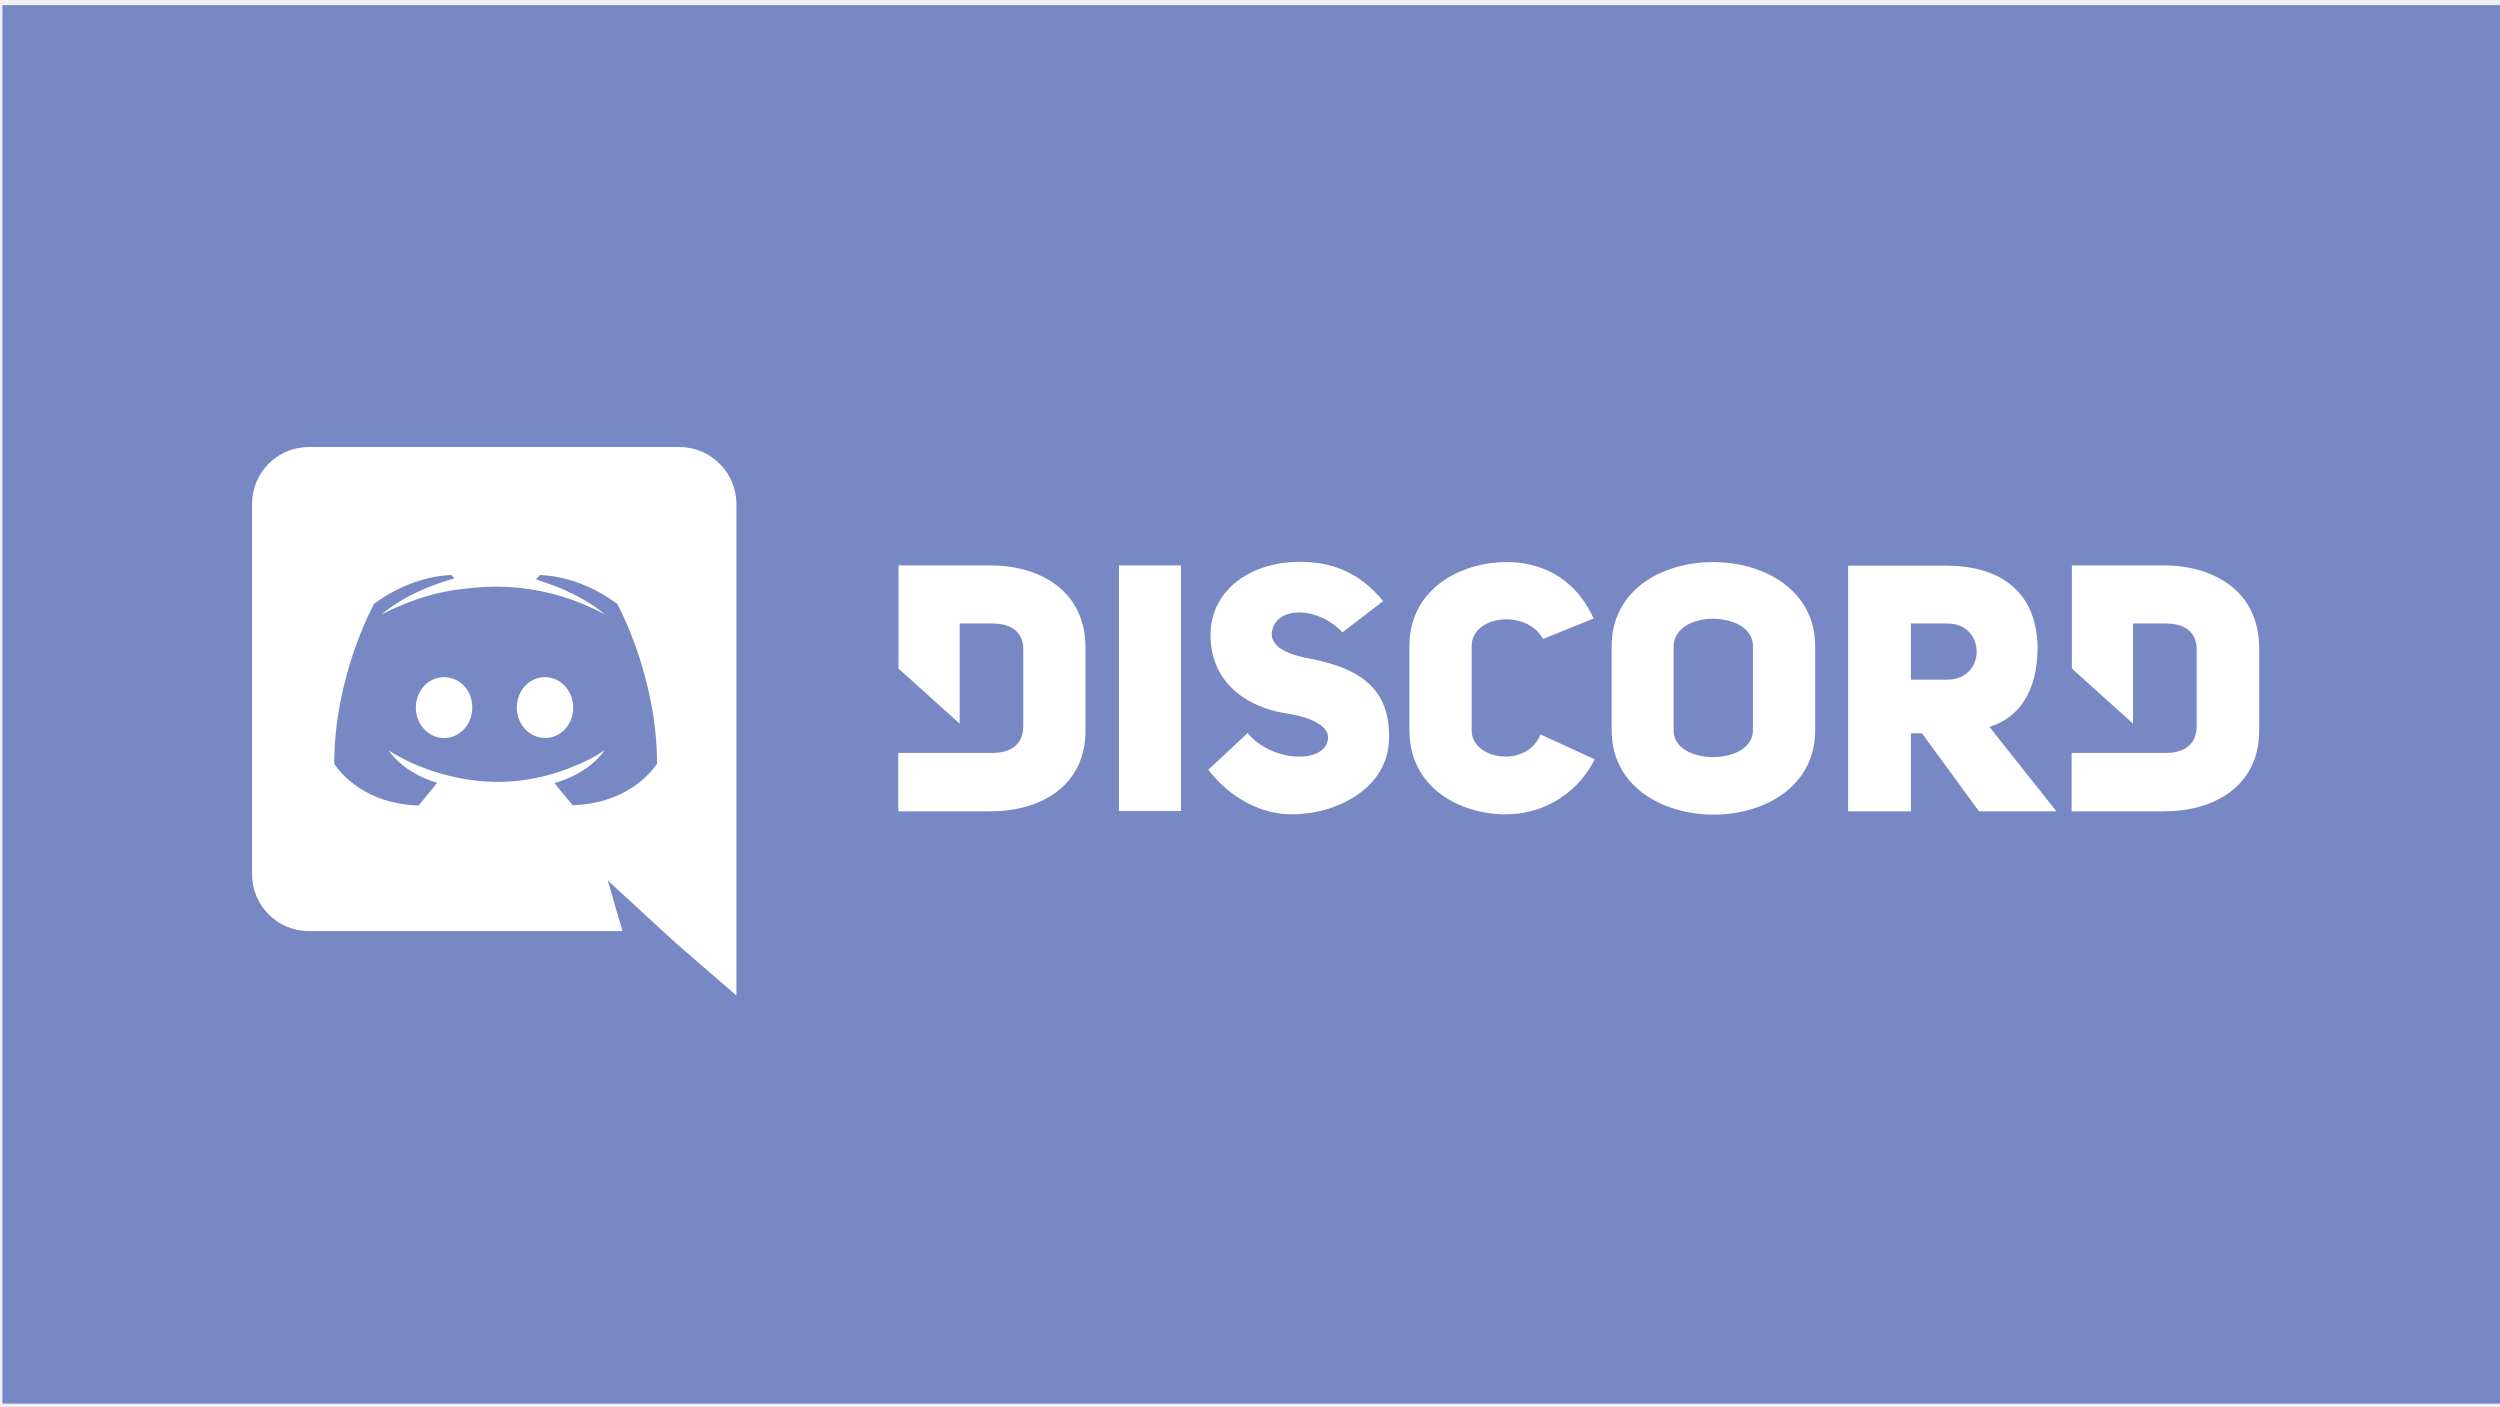
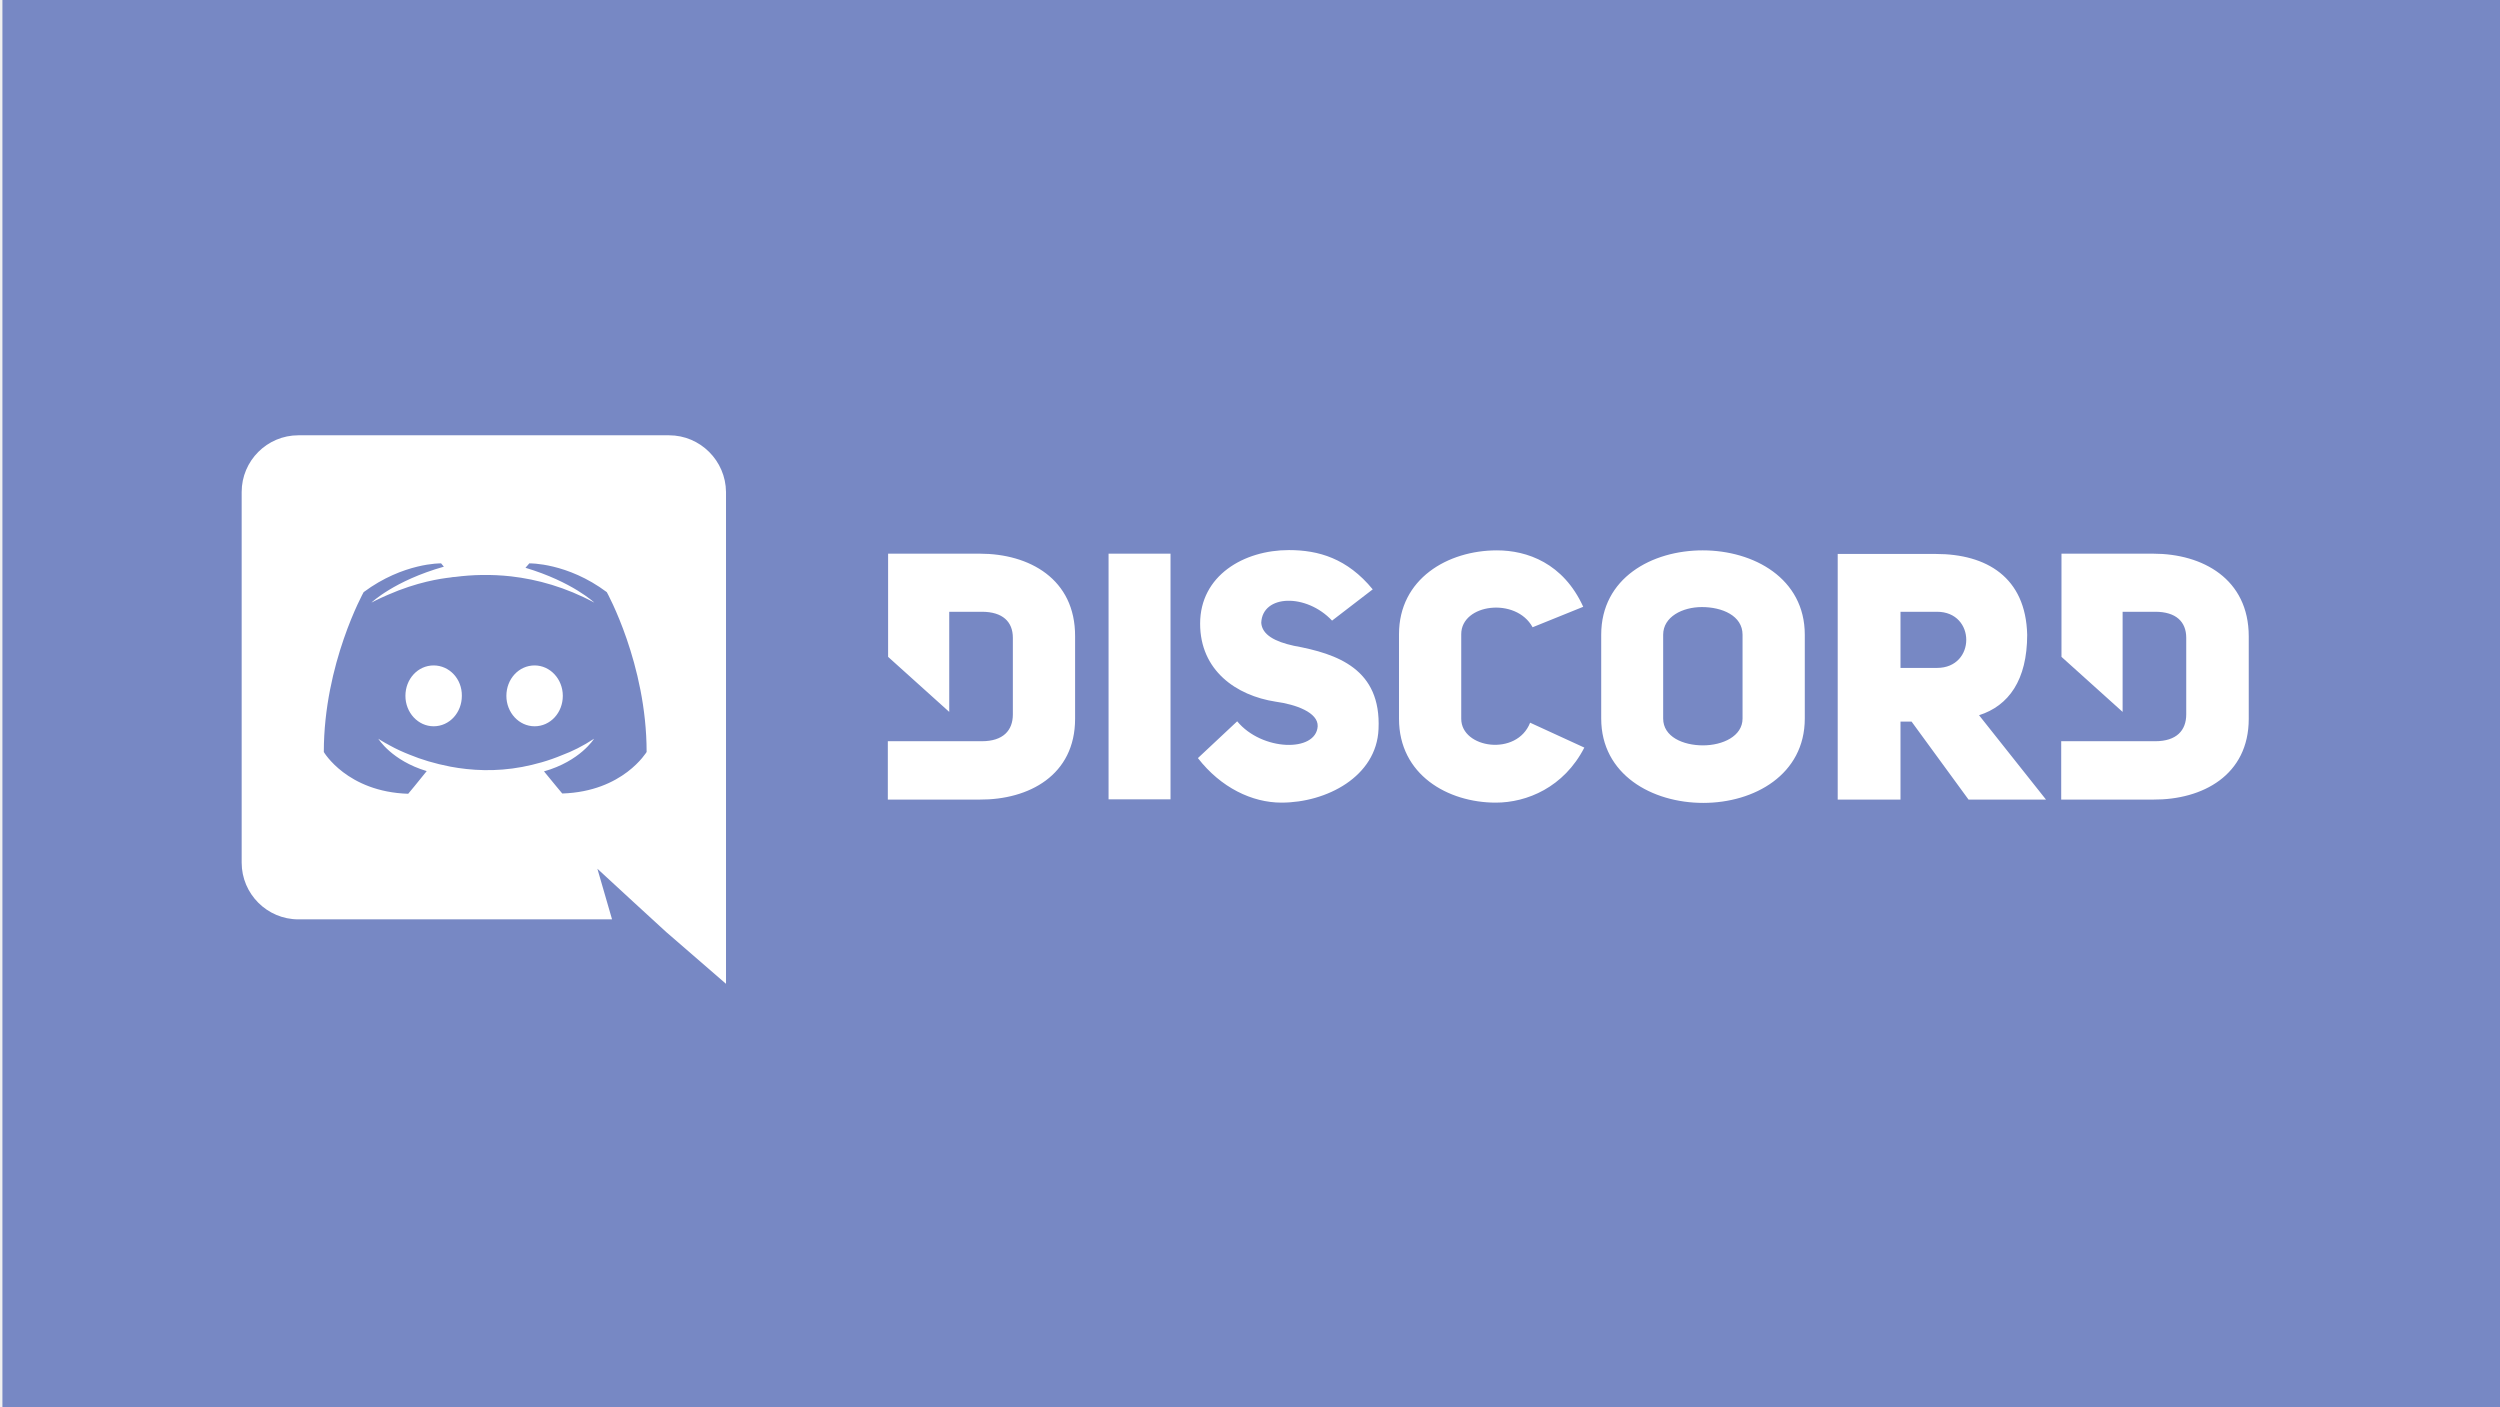
<svg xmlns="http://www.w3.org/2000/svg" version="1.1" id="Layer_1" x="0px" y="0px" width="1920px" height="1080px" viewBox="0 0 1920 1080" enable-background="new 0 0 1920 1080" xml:space="preserve">
-   <rect x="1.859" y="3.97" fill="#7788C4" width="1923.141" height="1074.031" />
+   <rect x="1.859" y="-3.667" fill="#7788C4" width="1921.808" height="1096.667" />
  <g>
-     <path fill="#FFFFFF" d="M418.57,520.051c-12.108,0-21.668,10.409-21.668,23.368c0,12.958,9.772,23.366,21.668,23.366   c12.109,0,21.669-10.408,21.669-23.366C440.239,530.46,430.467,520.051,418.57,520.051z M341.031,520.051   c-12.108,0-21.668,10.409-21.668,23.368c0,12.958,9.772,23.366,21.668,23.366c12.109,0,21.669-10.408,21.669-23.366   C362.913,530.46,353.141,520.051,341.031,520.051z" />
-     <path fill="#FFFFFF" d="M521.814,343.304H237.15c-24.005,0-43.55,19.544-43.55,43.549v284.666c0,24.005,19.545,43.55,43.55,43.55   h240.902l-11.259-38.878l27.191,25.069l25.705,23.579l45.886,39.726V386.853C565.364,362.848,545.82,343.304,521.814,343.304z    M439.814,618.409c0,0-7.647-9.136-14.021-16.995c27.828-7.86,38.45-25.068,38.45-25.068c-8.709,5.736-16.995,9.773-24.43,12.534   c-10.622,4.46-20.818,7.224-30.804,9.134c-20.393,3.824-39.088,2.762-55.021-0.211c-12.108-2.338-22.519-5.525-31.228-9.135   c-4.887-1.912-10.197-4.248-15.509-7.223c-0.637-0.426-1.274-0.638-1.911-1.063c-0.426-0.212-0.638-0.426-0.85-0.426   c-3.825-2.124-5.949-3.611-5.949-3.611s10.197,16.783,37.177,24.855c-6.373,8.072-14.233,17.42-14.233,17.42   c-46.948-1.488-64.793-32.077-64.793-32.077c0-67.768,30.591-122.789,30.591-122.789c30.591-22.731,59.482-22.093,59.482-22.093   l2.124,2.548c-38.238,10.834-55.658,27.617-55.658,27.617s4.674-2.548,12.534-5.948c22.73-9.985,40.787-12.533,48.223-13.384   c1.274-0.212,2.337-0.424,3.611-0.424c12.959-1.7,27.617-2.125,42.912-0.425c20.181,2.337,41.85,8.285,63.943,20.181   c0,0-16.782-15.933-52.896-26.767l2.974-3.398c0,0,29.104-0.638,59.482,22.093c0,0,30.591,55.021,30.591,122.789   C504.607,586.33,486.763,616.922,439.814,618.409L439.814,618.409z M760.593,434.227h-70.528v79.238l46.948,42.275v-76.902h25.067   c15.933,0,23.793,7.647,23.793,19.969v58.844c0,12.321-7.435,20.606-23.793,20.606h-72.229v44.823h70.529   c37.813,0.214,73.291-18.694,73.291-62.029v-63.307C833.883,453.558,798.407,434.227,760.593,434.227L760.593,434.227z    M1130.231,561.052v-65.007c0-23.368,42.063-28.679,54.809-5.311l38.877-15.72c-15.296-33.564-43.126-43.336-66.28-43.336   c-37.813,0-75.203,21.88-75.203,64.368v65.007c0,42.91,37.39,64.368,74.353,64.368c23.793,0,52.261-11.685,67.979-42.276   l-41.637-19.119C1172.933,590.154,1130.231,583.781,1130.231,561.052z M1001.708,504.968c-14.657-3.187-24.431-8.498-25.067-17.632   c0.851-21.882,34.627-22.731,54.383-1.7l31.229-24.005c-19.545-23.793-41.637-30.167-64.368-30.167   c-34.626,0-68.19,19.544-68.19,56.508c0,35.901,27.616,55.233,57.994,59.908c15.508,2.123,32.714,8.283,32.291,18.904   c-1.276,20.182-42.912,19.119-61.82-3.822l-30.166,28.253c17.634,22.731,41.639,34.204,64.156,34.204   c34.626,0,73.078-19.971,74.566-56.51C1068.839,522.812,1035.272,511.128,1001.708,504.968z M859.375,622.869h47.587V434.227   h-47.587V622.869z M1661.747,434.227h-70.529v79.238l46.95,42.275v-76.902h25.066c15.934,0,23.794,7.647,23.794,19.969v58.844   c0,12.321-7.436,20.606-23.794,20.606h-72.228v44.823h70.74c37.813,0.214,73.291-18.694,73.291-62.029v-63.307   C1735.038,453.558,1699.561,434.227,1661.747,434.227z M1315.688,431.677c-39.087,0-77.962,21.244-77.962,64.793v64.368   c0,43.124,39.087,64.793,78.388,64.793c39.089,0,77.965-21.669,77.965-64.793V496.47   C1394.078,453.133,1354.777,431.677,1315.688,431.677z M1346.279,560.838c0,13.597-15.296,20.607-30.378,20.607   c-15.296,0-30.592-6.586-30.592-20.607V496.47c0-13.809,14.871-21.244,29.741-21.244c15.508,0,31.229,6.586,31.229,21.244V560.838   L1346.279,560.838z M1564.877,496.47c-1.062-44.187-31.229-62.032-70.104-62.032h-75.415v188.643h48.222v-59.905h8.497   l43.764,59.905h59.481l-51.41-64.793C1550.644,551.066,1564.877,531.31,1564.877,496.47z M1495.622,521.962h-28.042v-43.124h28.042   C1525.576,478.838,1525.576,521.962,1495.622,521.962z" />
+     <path fill="#FFFFFF" d="M410.57,511.051c-12.108,0-21.668,10.409-21.668,23.368c0,12.958,9.772,23.366,21.668,23.366   c12.109,0,21.669-10.408,21.669-23.366C432.239,521.46,422.467,511.051,410.57,511.051z M333.031,511.051   c-12.108,0-21.668,10.409-21.668,23.368c0,12.958,9.772,23.366,21.668,23.366c12.109,0,21.669-10.408,21.669-23.366   C354.913,521.46,345.141,511.051,333.031,511.051z" />
+     <path fill="#FFFFFF" d="M513.814,334.304H229.15c-24.005,0-43.55,19.544-43.55,43.549v284.666c0,24.005,19.545,43.55,43.55,43.55   h240.902l-11.259-38.878l27.191,25.069l25.705,23.579l45.886,39.726V377.853C557.364,353.848,537.82,334.304,513.814,334.304z    M431.814,609.409c0,0-7.647-9.136-14.021-16.995c27.828-7.86,38.45-25.068,38.45-25.068c-8.709,5.736-16.995,9.773-24.43,12.534   c-10.622,4.46-20.818,7.224-30.804,9.134c-20.393,3.824-39.088,2.762-55.021-0.211c-12.108-2.338-22.519-5.525-31.228-9.135   c-4.887-1.912-10.197-4.248-15.509-7.223c-0.637-0.426-1.274-0.638-1.911-1.063c-0.426-0.212-0.638-0.426-0.85-0.426   c-3.825-2.124-5.949-3.611-5.949-3.611s10.197,16.783,37.177,24.855c-6.373,8.072-14.233,17.42-14.233,17.42   c-46.948-1.488-64.793-32.077-64.793-32.077c0-67.768,30.591-122.789,30.591-122.789c30.591-22.731,59.482-22.093,59.482-22.093   l2.124,2.548c-38.238,10.834-55.658,27.617-55.658,27.617s4.674-2.548,12.534-5.948c22.73-9.985,40.787-12.533,48.223-13.384   c1.274-0.212,2.337-0.424,3.611-0.424c12.959-1.7,27.617-2.125,42.912-0.425c20.181,2.337,41.85,8.285,63.943,20.181   c0,0-16.782-15.933-52.896-26.767l2.974-3.398c0,0,29.104-0.638,59.482,22.093c0,0,30.591,55.021,30.591,122.789   C496.607,577.33,478.763,607.922,431.814,609.409L431.814,609.409z M752.593,425.227h-70.528v79.238l46.948,42.275v-76.902h25.067   c15.933,0,23.793,7.647,23.793,19.969v58.844c0,12.321-7.435,20.606-23.793,20.606h-72.229v44.823h70.529   c37.813,0.214,73.291-18.694,73.291-62.029v-63.307C825.883,444.558,790.407,425.227,752.593,425.227L752.593,425.227z    M1122.231,552.052v-65.007c0-23.368,42.063-28.679,54.809-5.311l38.877-15.72c-15.296-33.564-43.126-43.336-66.28-43.336   c-37.813,0-75.203,21.88-75.203,64.368v65.007c0,42.91,37.39,64.368,74.353,64.368c23.793,0,52.261-11.685,67.979-42.276   l-41.637-19.119C1164.933,581.154,1122.231,574.781,1122.231,552.052z M993.708,495.968c-14.657-3.187-24.431-8.498-25.067-17.632   c0.851-21.882,34.627-22.731,54.383-1.7l31.229-24.005c-19.545-23.793-41.637-30.167-64.368-30.167   c-34.626,0-68.19,19.544-68.19,56.508c0,35.901,27.616,55.233,57.994,59.908c15.508,2.123,32.714,8.283,32.291,18.904   c-1.276,20.182-42.912,19.119-61.82-3.822l-30.166,28.253c17.634,22.731,41.639,34.204,64.156,34.204   c34.626,0,73.078-19.971,74.566-56.51C1060.839,513.812,1027.272,502.128,993.708,495.968z M851.375,613.869h47.587V425.227   h-47.587V613.869z M1653.747,425.227h-70.529v79.238l46.95,42.275v-76.902h25.066c15.934,0,23.794,7.647,23.794,19.969v58.844   c0,12.321-7.436,20.606-23.794,20.606h-72.228v44.823h70.74c37.813,0.214,73.291-18.694,73.291-62.029v-63.307   C1727.038,444.558,1691.561,425.227,1653.747,425.227z M1307.688,422.677c-39.087,0-77.962,21.244-77.962,64.793v64.368   c0,43.124,39.087,64.793,78.388,64.793c39.089,0,77.965-21.669,77.965-64.793V487.47   C1386.078,444.133,1346.777,422.677,1307.688,422.677z M1338.279,551.838c0,13.597-15.296,20.607-30.378,20.607   c-15.296,0-30.592-6.586-30.592-20.607V487.47c0-13.809,14.871-21.244,29.741-21.244c15.508,0,31.229,6.586,31.229,21.244V551.838   L1338.279,551.838z M1556.877,487.47c-1.062-44.187-31.229-62.032-70.104-62.032h-75.415v188.643h48.222v-59.905h8.497   l43.764,59.905h59.481l-51.41-64.793C1542.644,542.066,1556.877,522.31,1556.877,487.47z M1487.622,512.962h-28.042v-43.124h28.042   C1517.576,469.838,1517.576,512.962,1487.622,512.962z" />
  </g>
</svg>
